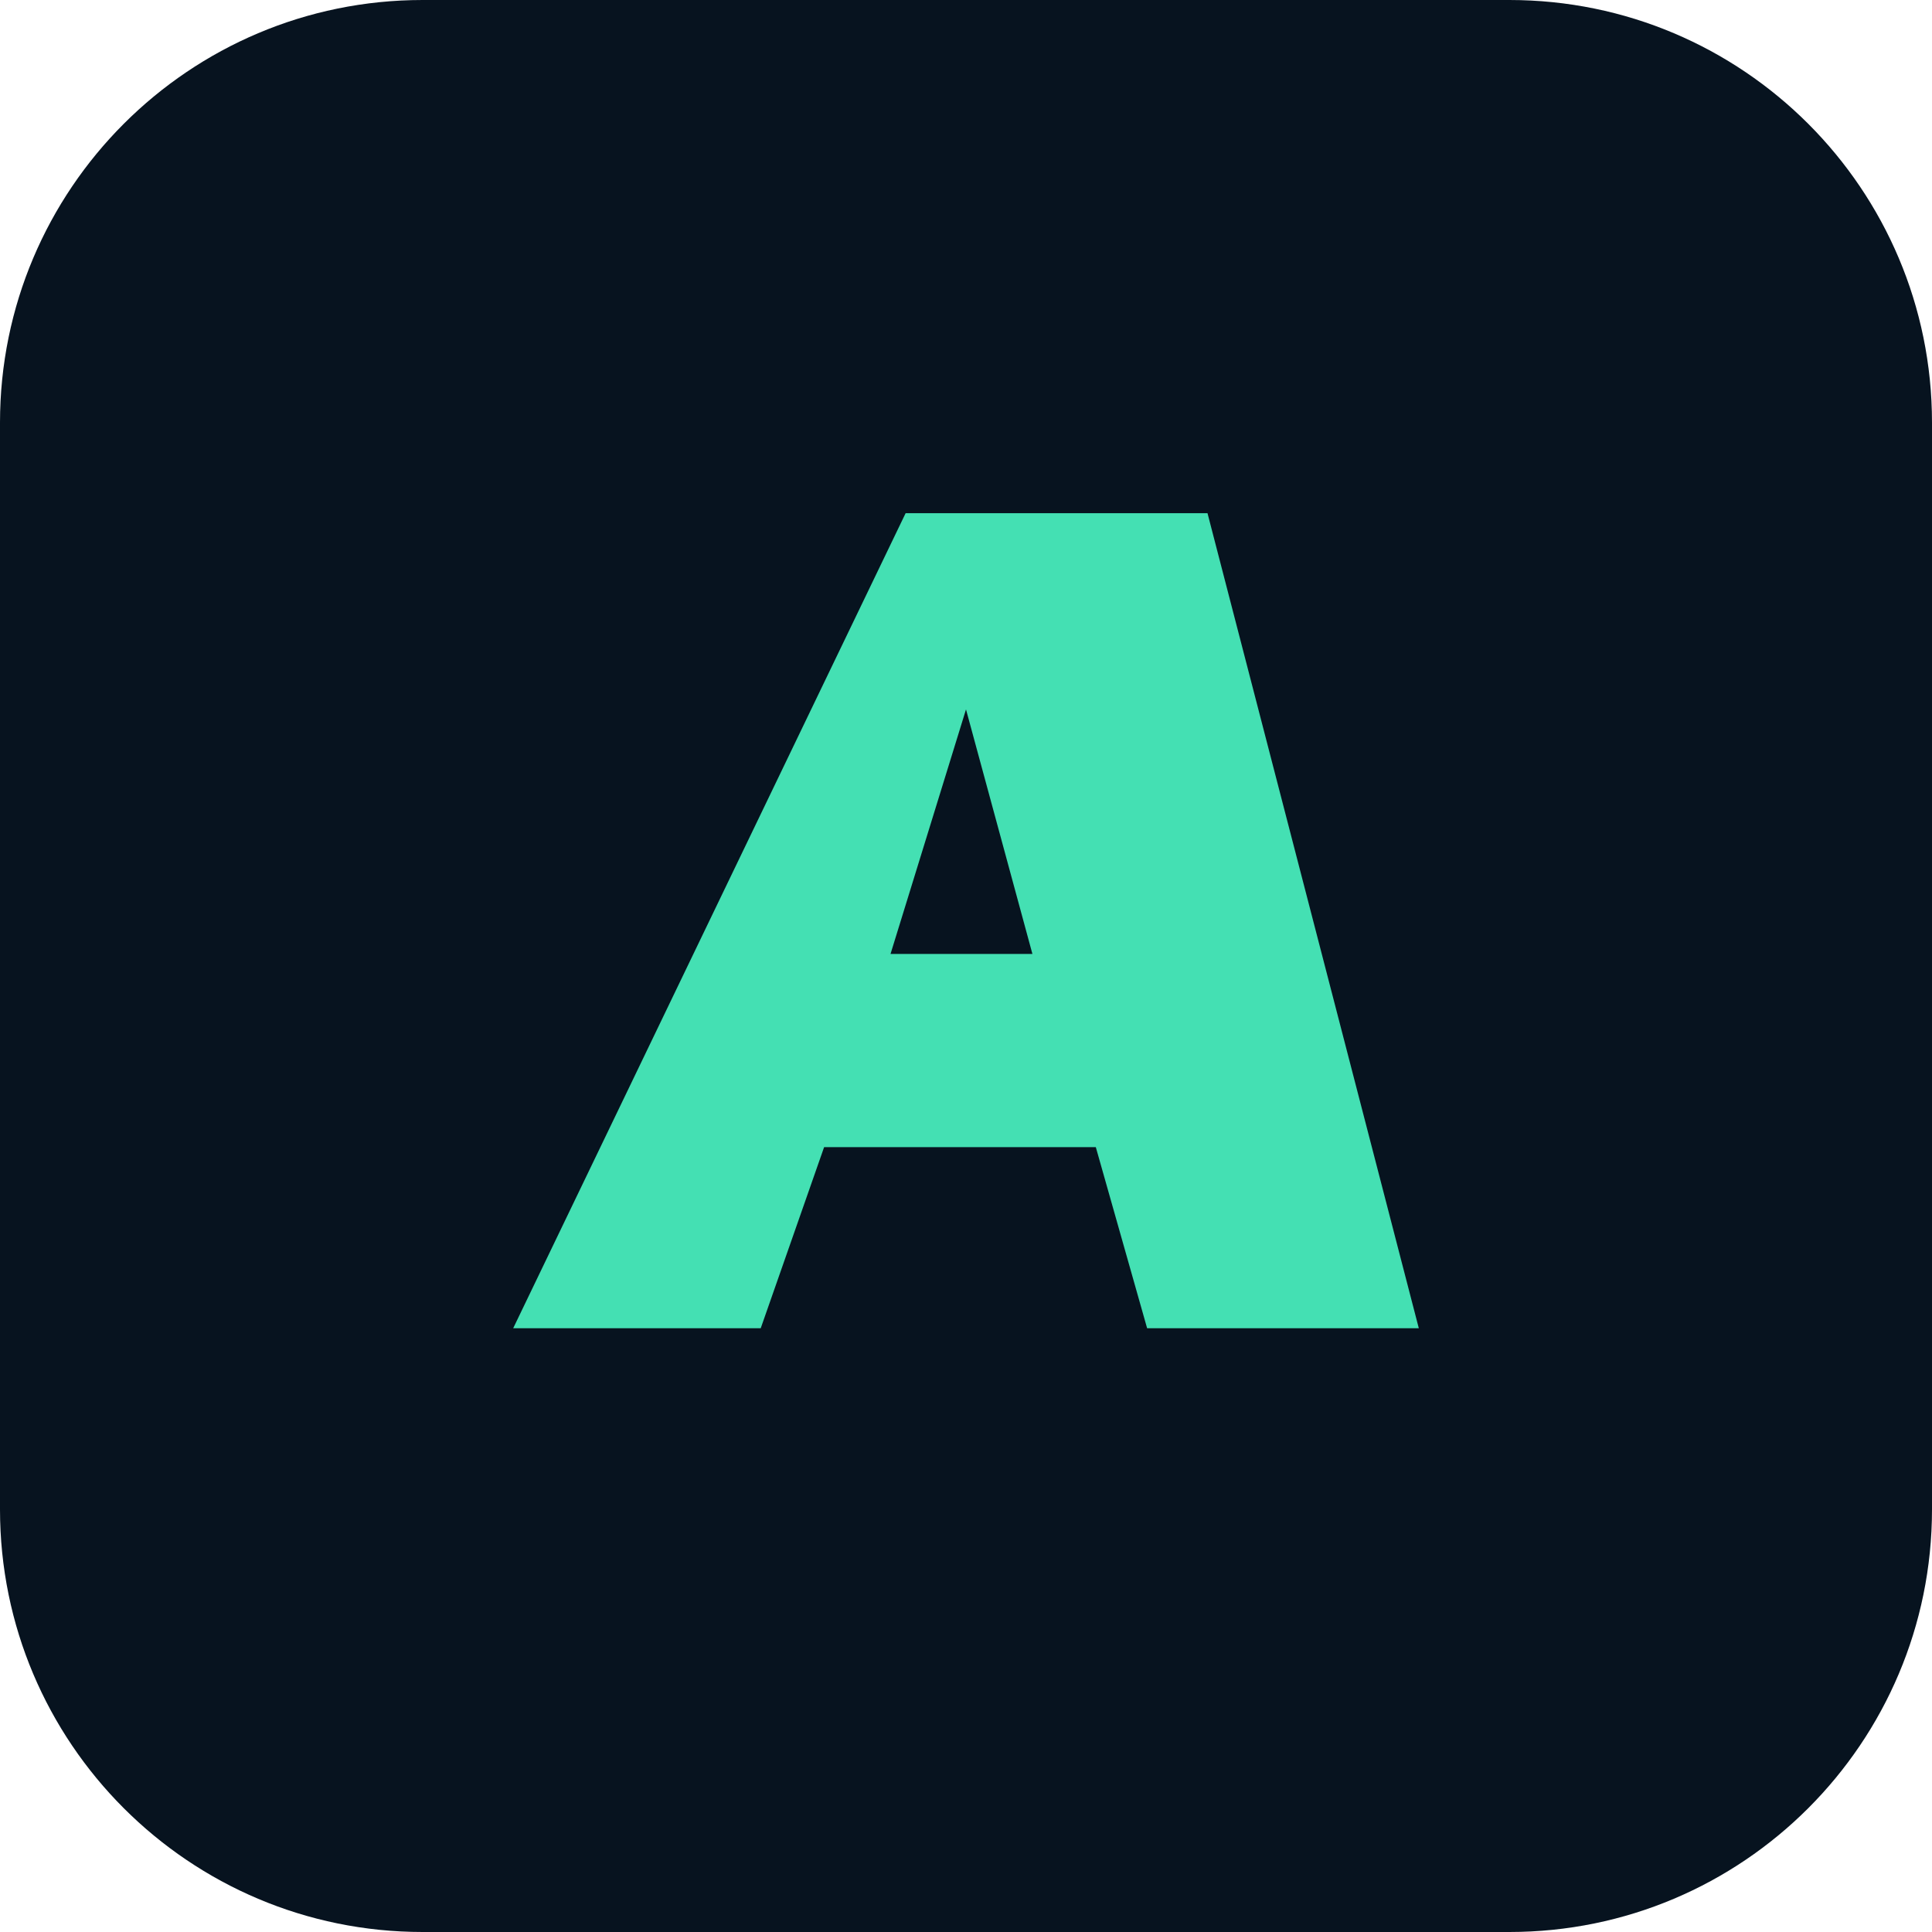
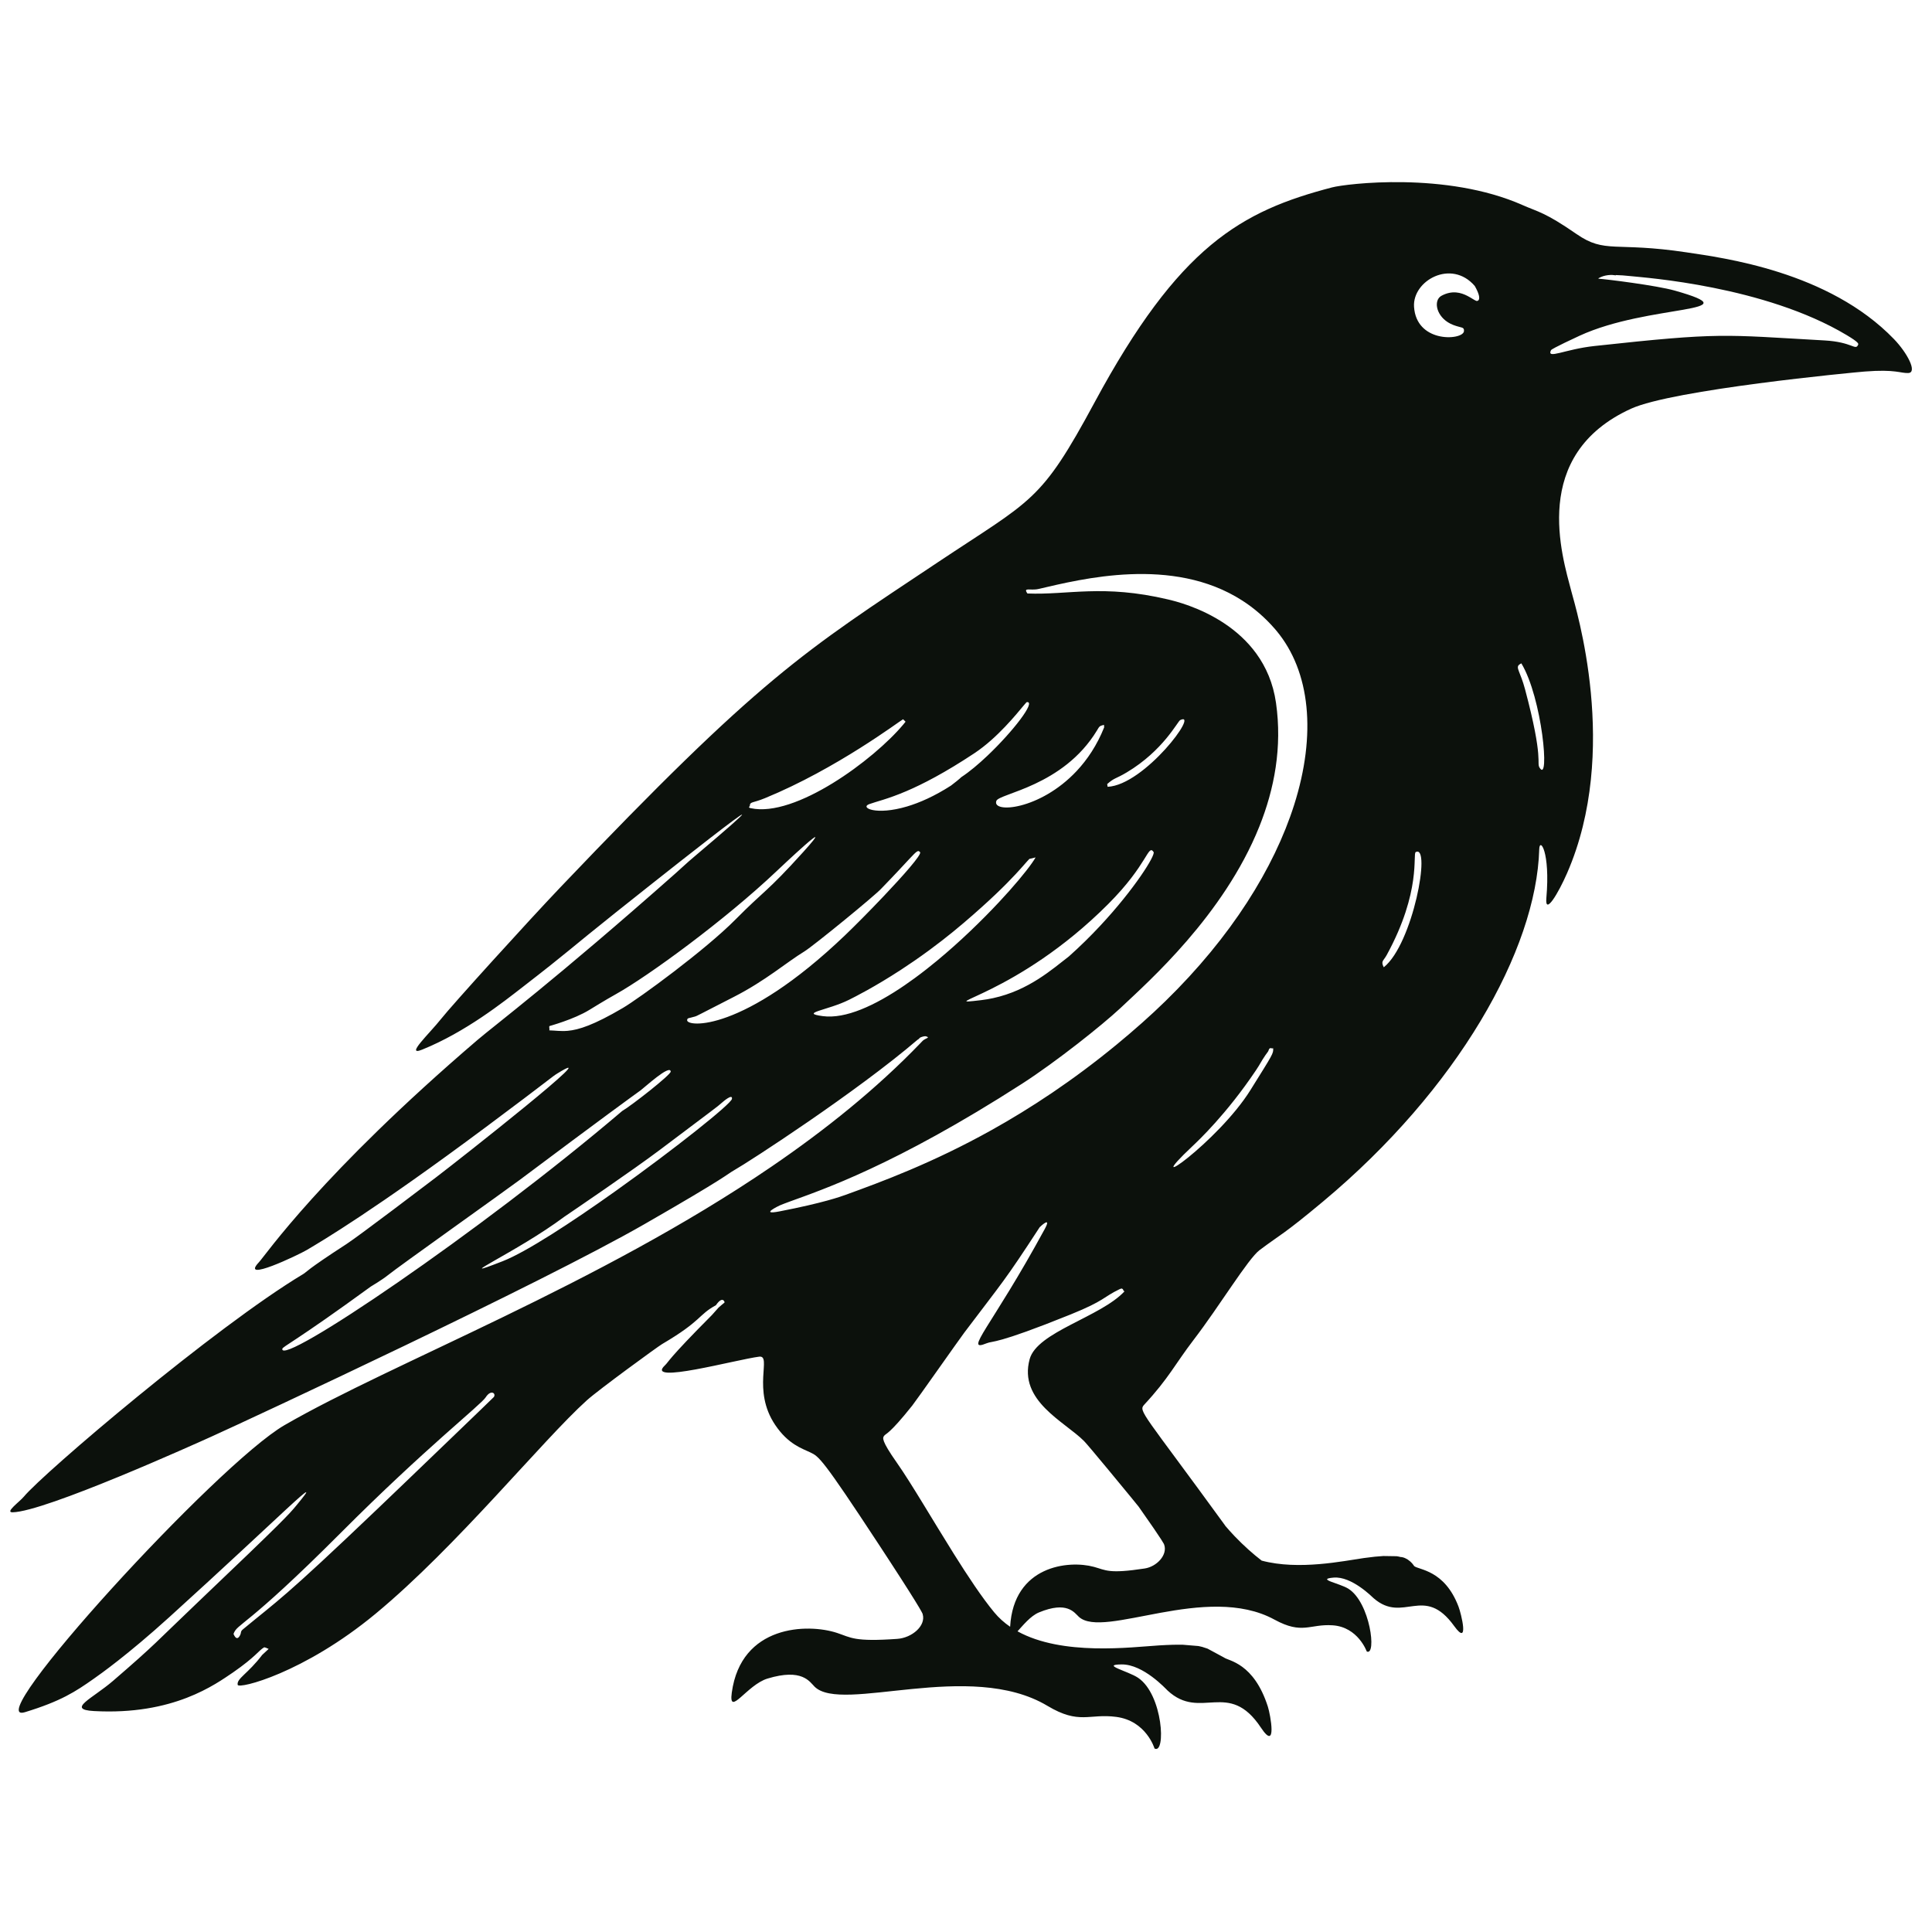
- <svg xmlns="http://www.w3.org/2000/svg" viewBox="0 0 64 64" fill="none">
-   <rect width="64" height="64" rx="14" fill="#07131F" />
-   <path d="M17 44L30 17H40L47 44H38L36.3 38H27.3L25.2 44H17ZM29.5 31.6H34.2L32 23.5L29.5 31.6Z" fill="#44E0B3" />
+ <svg xmlns="http://www.w3.org/2000/svg" width="100%" height="100%" viewBox="0 0 1024 1024" version="1.1" xml:space="preserve" style="fill-rule:evenodd;clip-rule:evenodd;stroke-linejoin:round;stroke-miterlimit:2;">
+   <g transform="matrix(1.526227,0,0,1.437603,-242.4838,-106.9319)">
+     <path d="M649.965,651.748C651.482,653.204 660.523,653.08 665.388,666.72C666.327,669.352 669.213,681.737 663.87,673.867C653.339,658.356 646.279,673.15 635.943,663.651C635.401,663.153 628.286,655.447 622.005,656.018C615.807,656.58 624.037,658.075 627.1,660.094C634.745,665.132 637.011,685.046 633.518,683.257C633.508,683.252 630.502,674.232 621.671,673.605C613.657,673.036 611.21,677.154 601.464,671.505C577.828,657.804 542.111,678.865 533.535,670.476C531.954,668.93 529.499,664.552 519.682,668.857C516.718,670.157 514.07,673.732 512.237,675.822C527.839,684.979 551.758,681.644 561.491,681.008C564.891,680.786 567.549,680.727 569.639,680.769L575.085,681.251C576.13,681.455 576.763,681.684 577.205,681.856L578.237,682.209L583.967,685.496C585.452,686.73 594.292,687.388 599.176,703.599C600.074,706.58 602.476,720.472 596.769,711.338C585.521,693.335 575.872,709.015 564.353,697.651C563.749,697.055 555.917,687.947 548.387,688.028C540.955,688.107 550.635,690.471 554.116,692.962C562.802,699.178 563.835,721.309 559.823,719.034C559.812,719.028 556.985,708.831 546.516,707.37C537.017,706.044 533.757,710.366 522.619,703.295C495.606,686.144 451.292,706.226 441.776,696.238C440.023,694.397 437.463,689.361 425.408,693.247C418.259,695.551 411.83,707.622 413.007,698.441C416.215,673.426 439.33,672.849 449.535,676.401C454.461,678.115 455.36,679.75 470.506,678.607C475.569,678.225 480.463,673.808 479.312,669.539C479.272,669.387 479.682,669.223 467.778,649.823C466.65,647.985 465.412,645.975 464.052,643.775C444.369,611.933 443.264,611.373 440.31,609.878C437.33,608.369 432.602,606.856 428.094,599.754C419.848,586.767 427.091,573.945 422.507,574.564C414.52,575.642 382.601,584.96 389.79,577.761C391.188,576.361 390.553,575.809 406.121,559.205C406.316,558.997 406.291,559.003 408.408,556.474C410.349,554.643 410.498,554.73 410.5,554.5C410.503,554.244 409.75,552.115 407.498,555.599C401.232,559.22 402.737,561.232 388.793,569.93C387.288,570.869 366.76,586.747 362.661,590.669C347.276,605.39 317.501,644.561 289.341,669.311C264.328,691.294 241.714,697.215 241.419,695.556C241.001,693.206 244.935,691.529 249.926,684.528L252.111,682.374C252.223,682.1 251.27,682.142 251.382,681.868C251.151,682.004 250.819,681.61 250.588,681.745C248.762,682.821 247.728,685.145 239.828,690.962C233.719,695.332 219.146,706.833 191.514,705.219C181.798,704.651 190.946,700.659 198.126,694.092C213.265,680.246 212.9,679.95 227.347,665.349C257.619,634.753 259.242,632.68 261.688,629.556C273.12,614.957 256.523,633.227 217.629,670.637C203.13,684.582 193.618,691.683 191.393,693.344C185.1,698.042 180.094,701.564 167.536,705.636C151.037,710.986 234.192,614.244 257.696,599.805C295.309,576.699 366.603,548.14 426.8,504.497C445.574,490.886 463.269,475.807 478.526,458.969L479.079,458.357C479.269,458.116 479.492,457.92 479.72,457.756C480.082,457.496 480.457,457.319 480.727,457.176C481.204,456.925 481.357,456.782 480.551,456.488C480.448,456.451 480.203,456.361 479.605,456.496C479.483,456.524 479.346,456.561 479.193,456.61C479.026,456.663 478.839,456.73 478.631,456.814C478.315,456.941 478.112,457.261 477.858,457.493C477.828,457.521 477.796,457.548 477.764,457.573C477.696,457.625 477.623,457.669 477.544,457.701C456.276,477.023 419.152,502.625 413.739,505.883C411.21,507.405 411.638,508.053 382.636,525.732C346.588,547.706 246.638,597.16 232.297,604.038C226.924,606.614 174.509,631.752 163.23,631.943C160.498,631.99 165.675,628.075 167.146,626.194C173.99,617.438 233.522,563.626 264.203,544.086C265.458,543.287 265.031,542.795 279.185,533.057C283.48,530.103 307.923,510.369 310.4,508.369C318.497,501.832 370.838,458.072 352.441,470.143C350.329,471.529 350.545,471.78 327.743,489.816C288.99,520.468 270.599,531.988 265.367,535.265C262.506,537.057 241.957,547.462 248.812,539.731C251.068,537.187 270.414,507.124 324.736,457.764C330.519,452.509 351.778,435.562 393.419,396.416C396.772,393.263 396.628,393.227 400.038,390.166C448.64,346.54 374.822,409.014 372.733,410.782C356.47,424.546 356.781,424.823 340.353,438.312C333.734,443.745 320.596,454.892 305.461,461.371C299.367,463.98 308.123,455.331 312.002,450.106C315.76,445.044 342.233,414.047 353.498,401.498C423.288,323.747 437.724,314.814 484.603,281.655C517.559,258.345 520.226,259.687 538.992,222.749C568.34,164.98 589.883,152.216 621.491,143.468C626.289,142.14 661.135,137.498 687.703,150.024C693.056,152.548 695.301,152.546 706.378,160.677C716.381,168.019 719.644,163.44 744.515,167.411C757.328,169.457 793.932,174.437 816.61,199.404C821.247,204.509 824.838,211.768 821.568,211.91C818.842,212.028 817.235,210.465 806.49,211.357C802.194,211.714 739.805,218.037 725.288,225.071C690.132,242.108 701.36,279.326 704.591,292.475C706.057,298.443 721.604,351.268 703.082,396.308C700.065,403.645 695.34,412.124 695.89,405.478C697.308,388.343 693.539,383.012 693.419,387.462C692.42,424.613 665.089,475.929 618.364,517.339C604.388,529.725 604.024,529.135 596.321,535.258C592.29,538.462 582.436,555.841 573.363,568.408C567.024,577.189 564.779,582.506 556.229,592.278C554.119,594.69 555.88,595.245 584.34,636.818L584.301,636.819C585.348,638.129 586.467,639.455 587.645,640.766C590.829,644.31 594.136,647.395 597.021,649.754C609.912,653.415 625.535,649.862 632.499,648.813C635.323,648.388 637.537,648.16 639.285,648.059L643.861,648.134C644.434,648.209 644.864,648.304 645.199,648.421C646.215,648.435 647.496,649.017 648.622,650.072C649.065,650.487 649.443,650.937 649.747,651.395L649.76,651.409C649.761,651.413 649.761,651.416 649.762,651.419C649.834,651.528 649.902,651.638 649.965,651.748ZM372.611,513.532C393.048,498.078 412.823,481.359 413.068,479.519C413.35,477.405 409.89,480.645 409.677,480.844C407.617,482.773 407.554,482.679 388.233,498.158C378.711,505.786 357.544,521.039 354.844,522.985C338.328,536.075 313.965,547.431 333.473,539.357C341.586,535.999 357.285,525.121 372.611,513.532ZM503.157,347.212C501.299,348.963 499.3,350.651 497.21,352.12C486.996,359.301 479.343,363.476 473.628,366.068C467.109,369.025 463.113,369.919 460.715,370.862C457.47,372.137 463.056,375.129 473.87,371.714C478.195,370.347 483.358,367.956 489.126,364.019C492.612,361.198 492.464,361.075 492.782,360.854C495.555,358.921 498.726,356.091 501.822,352.971C510.631,344.092 518.825,332.859 515.472,333.24C515.061,333.287 510.09,340.68 503.157,347.212ZM471.73,431.945C462.572,438.281 455.781,441.895 453.748,442.977C446.337,446.923 436.284,447.827 444.596,449.009C452.456,450.127 462.677,445.161 473.018,437.651C474.202,436.791 475.389,435.898 476.573,434.976C477.977,433.883 479.379,432.751 480.772,431.588C481.954,430.602 483.13,429.594 484.297,428.569C492.274,421.564 499.817,413.783 505.832,406.956C510.978,401.116 515.005,395.973 517.23,392.611C517.767,391.798 518.199,391.089 518.517,390.5L516.366,391.041C515.478,391.984 514.11,393.791 511.538,396.72C508.168,400.559 502.729,406.326 493.59,414.603C491.021,416.93 488.488,419.109 486.019,421.142C484.53,422.369 483.064,423.542 481.628,424.664C479.802,426.09 478.023,427.431 476.304,428.689C474.725,429.845 473.197,430.93 471.73,431.945ZM374.959,483.981C378.266,481.926 391.881,470.598 391.8,469.454C391.599,466.613 382.636,475.383 381.381,476.346C377.99,478.946 368.898,485.917 339.399,509.366C334.168,513.525 297.095,541.489 293.548,544.555C291.626,546.216 287.699,548.679 287.655,548.713C261.486,568.953 257.031,570.839 256.921,571.679C256.026,578.478 325.428,528.78 374.959,483.981ZM356.028,454.43C359.815,454.075 365.041,452.339 375.177,446.005C380.845,442.463 403.849,424.61 414.33,413.35C424.356,402.579 425.138,403.424 437.77,388.566C450.978,373.032 429.221,394.913 428.568,395.569C410.577,413.663 383.936,434.298 372.76,440.913C369.096,443.081 364.329,446.205 363.605,446.68C358.143,450.26 349.695,452.646 349.68,452.683C349.478,453.168 349.823,453.773 349.621,454.257C351.773,454.319 353.606,454.657 356.028,454.43ZM554.304,629.867C553.354,628.614 552.46,627.447 551.645,626.394C550.353,624.724 536.9,607.332 535.325,605.657C528.547,598.445 512.51,590.872 516.45,575.484C519.029,565.412 541.061,559.981 549.401,550.474C548.966,550.298 548.996,550.045 548.891,549.815C548.857,549.741 548.809,549.67 548.727,549.604C548.67,549.559 548.598,549.516 548.502,549.478C548.431,549.449 548.268,549.383 547.576,549.736C541.93,552.622 542.623,553.874 530.71,558.983C504.339,570.294 503.819,568.63 501.539,569.616C493.362,573.153 502.941,564.102 521.686,527.514C524.298,522.417 520.001,526.722 519.922,526.851C507.642,546.87 507.353,546.581 493.77,565.677C491.957,568.227 477.136,590.658 475.665,592.616C467.429,603.577 466.552,602.788 465.889,603.773C465.407,604.489 464.829,605.347 470.304,613.617C475.389,621.3 482.763,634.811 490.165,647.34C495.022,655.561 499.892,663.359 504.135,668.811C505.747,670.882 507.614,672.646 509.671,674.144C510.877,651.555 530.038,649.528 538.754,652.052C542.974,653.274 543.828,654.691 556.398,652.658C560.6,651.979 564.405,647.667 563.174,643.889C563.133,643.763 563.422,643.602 554.304,629.867ZM714,176.963L714,177.135C716.629,177.309 734.146,179.612 740.493,181.522C768.395,189.917 731.446,186.389 707.359,198.196C706.555,198.591 697.761,202.901 697.495,203.496C695.935,206.982 702.25,203.144 712.551,201.954C756.835,196.841 756.92,197.78 792.465,199.893C802.232,200.473 803.175,203.757 804.143,201.518C804.313,201.125 804.506,200.677 800.181,197.927C771.611,179.766 729.817,176.731 725.516,176.218C723.228,175.945 721.424,175.832 719.985,175.788L720.039,175.903C719.671,175.832 719.277,175.785 718.865,175.765C718.578,175.762 718.308,175.762 718.054,175.762C716.998,175.806 715.874,176.037 714.819,176.525C714.534,176.656 714.261,176.803 714,176.963ZM686.415,319.473C685.194,320.608 686.871,322.066 688.487,328.503C695.105,354.876 692.352,355.437 693.561,357.453C697.153,363.442 694.47,331.713 687.206,318.949C686.865,319.128 686.605,319.297 686.415,319.473ZM474.695,391.033C472.845,393.135 469.887,396.579 464.961,401.96C462.998,404.344 441.368,423.113 438.251,425.137C431.852,429.291 424.839,435.881 413.725,441.922C400.9,448.893 400.918,448.937 400.31,449.135C397.975,449.894 397.581,449.567 397.504,450.501C397.294,453.039 416.849,455.202 452.27,419.273C455.623,415.872 460.78,410.36 465.632,404.934C469.115,401.039 472.441,397.188 474.83,394.193C477.267,391.139 478.73,388.976 478.393,388.563C477.737,387.758 477.398,387.963 474.695,391.033ZM290.021,630.634C292.998,627.618 296.23,624.332 299.748,620.746C302.203,618.243 330.265,589.636 330.395,589.419C331.211,588.054 329.341,586.573 327.551,589.547C325.854,592.367 306.651,608.191 277.358,639.367C243.925,674.951 241.314,672.777 239.971,676.79C240.638,678.467 241.411,678.937 242.204,677.357C242.783,676.203 242.261,675.954 243.245,675.089C255.358,664.438 256.915,664.176 290.021,630.634ZM639.426,431.002C649.525,422.505 655.979,385.506 650.524,388.534C649.391,389.163 652.595,402.876 640.45,426.483C639.303,428.715 638.319,428.679 639.426,431.002ZM472.578,341.481C472.85,341.135 473.11,340.796 473.358,340.462L472.496,339.558C471.316,340.191 449.501,357.767 424.563,368.639C420.186,370.547 419.313,369.86 419.269,371.51C419.263,371.732 418.475,372.089 419.596,372.348C435.053,375.916 462.306,354.526 472.578,341.481ZM503.765,442.378C516.18,439.512 524.347,431.655 530.062,427.012C533.976,423.313 537.6,419.506 540.87,415.792C552.955,402.069 560.216,389.611 559.49,388.503C557.497,385.46 557.661,392.876 543.719,407.702C511.953,441.484 482.397,445.268 499.506,443.133L499.569,443.125C501.019,442.942 502.417,442.69 503.765,442.378ZM543.376,363.457L543.532,364.463C556.357,363.831 575.688,336.307 568.733,339.87C567.836,340.33 562.892,351.068 550.192,359.134C546.25,361.637 545.934,361.042 543.376,363.457ZM498.127,484.276C458.423,509.496 437.203,515.409 429.664,518.801C429.503,518.873 422.387,522.477 429.547,521.007C444.811,517.873 450.852,515.546 452.636,514.859C464.932,510.122 482.642,503.214 503.313,490.971C516.749,483.013 531.437,472.799 546.701,459.462C549.611,456.92 552.542,454.264 555.489,451.488C558.285,448.855 560.978,446.195 563.567,443.513C586.486,419.782 601.335,394.379 608.288,371.177C616.077,345.181 613.954,321.95 602.158,306.932C602.005,306.737 601.85,306.543 601.693,306.35C598.177,302.03 594.334,298.557 590.279,295.789C566.059,279.258 534.28,287.893 519.519,291.529C516.724,292.217 514.072,290.762 515.68,293.189C529.79,293.814 541.83,289.691 564.53,295.393C566.685,295.935 575.633,298.183 584.295,304.382C588.198,307.175 592.042,310.77 595.182,315.372C598.495,320.228 601.023,326.205 602.006,333.544C604.192,349.863 601.451,365.263 596.189,379.183C583.829,411.879 557.555,436.413 548.512,445.512C548.325,445.7 548.13,445.894 547.928,446.093C544.563,449.406 539.149,454.192 533.191,459.118C526.73,464.459 519.63,469.965 513.809,473.937C508.29,477.703 503.065,481.139 498.127,484.276ZM658.228,198.199C662.643,199.433 667.183,198.236 667.279,196.451C667.366,194.823 666.504,195.374 663.615,194.213C662.914,193.931 662.277,193.59 661.705,193.205C657.426,190.325 656.77,184.984 659.454,183.437C663.175,181.292 666.245,182.26 668.479,183.476C669.815,184.203 670.852,185.018 671.551,185.311C671.958,185.481 673.897,185.176 671.027,179.817C662.879,169.763 649.342,177.863 649.939,187.506C650.34,193.973 654.232,197.082 658.228,198.199ZM600.002,460.82C599.95,460.829 599.901,460.848 599.856,460.879C599.487,461.134 599.473,461.694 599.234,462.074C598.809,462.749 598.794,462.673 598.348,463.368C596.551,466.171 596.786,466.22 595.003,469.037C584.814,485.141 575.01,494.939 572.998,496.949C553.624,516.312 581.87,495.423 593.117,476.29C601.011,462.862 601.14,462.806 601.011,460.845C600.807,460.986 600.52,460.87 600.257,460.826C600.168,460.811 600.081,460.805 600.002,460.82ZM532.758,358.656C536.468,354.458 539.841,349.143 542.329,342.534L542.255,341.619C540.607,342.062 540.691,342.183 539.809,343.724C528.045,364.281 505.847,366.904 504.889,369.648C503.254,374.336 519.997,373.096 532.758,358.656Z" style="fill:rgb(12,17,12);" />
+   </g>
</svg>
